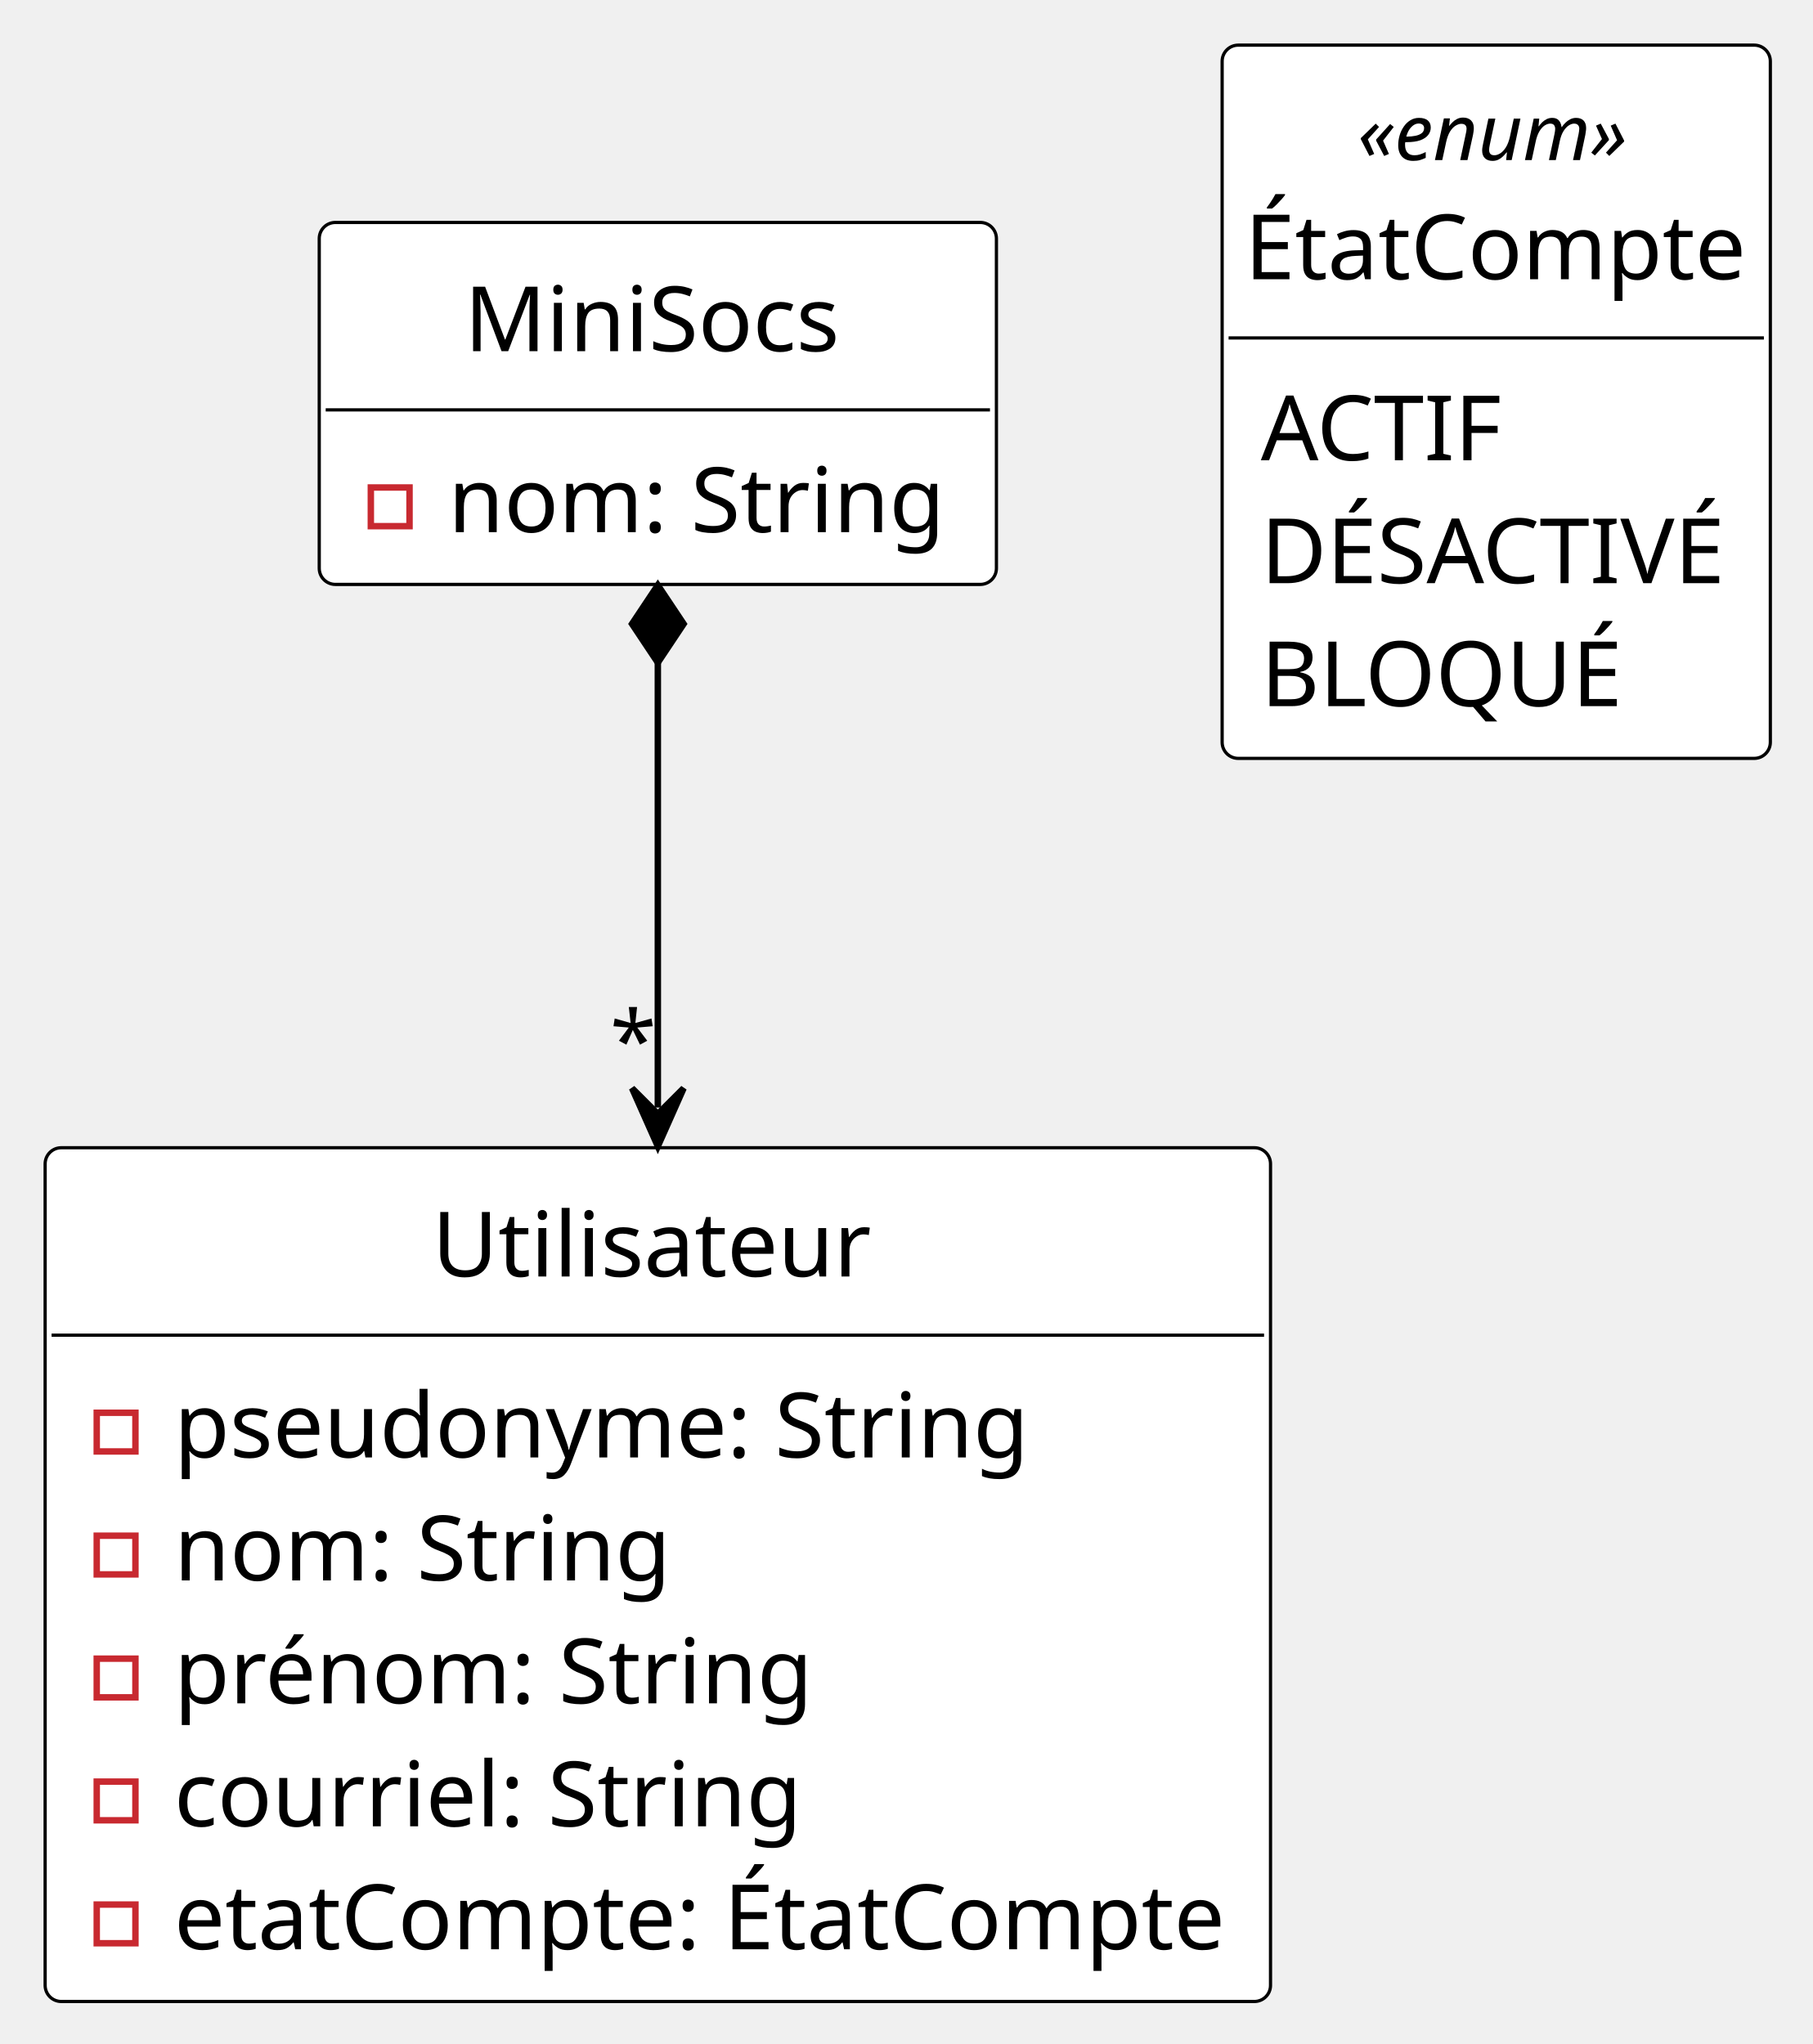
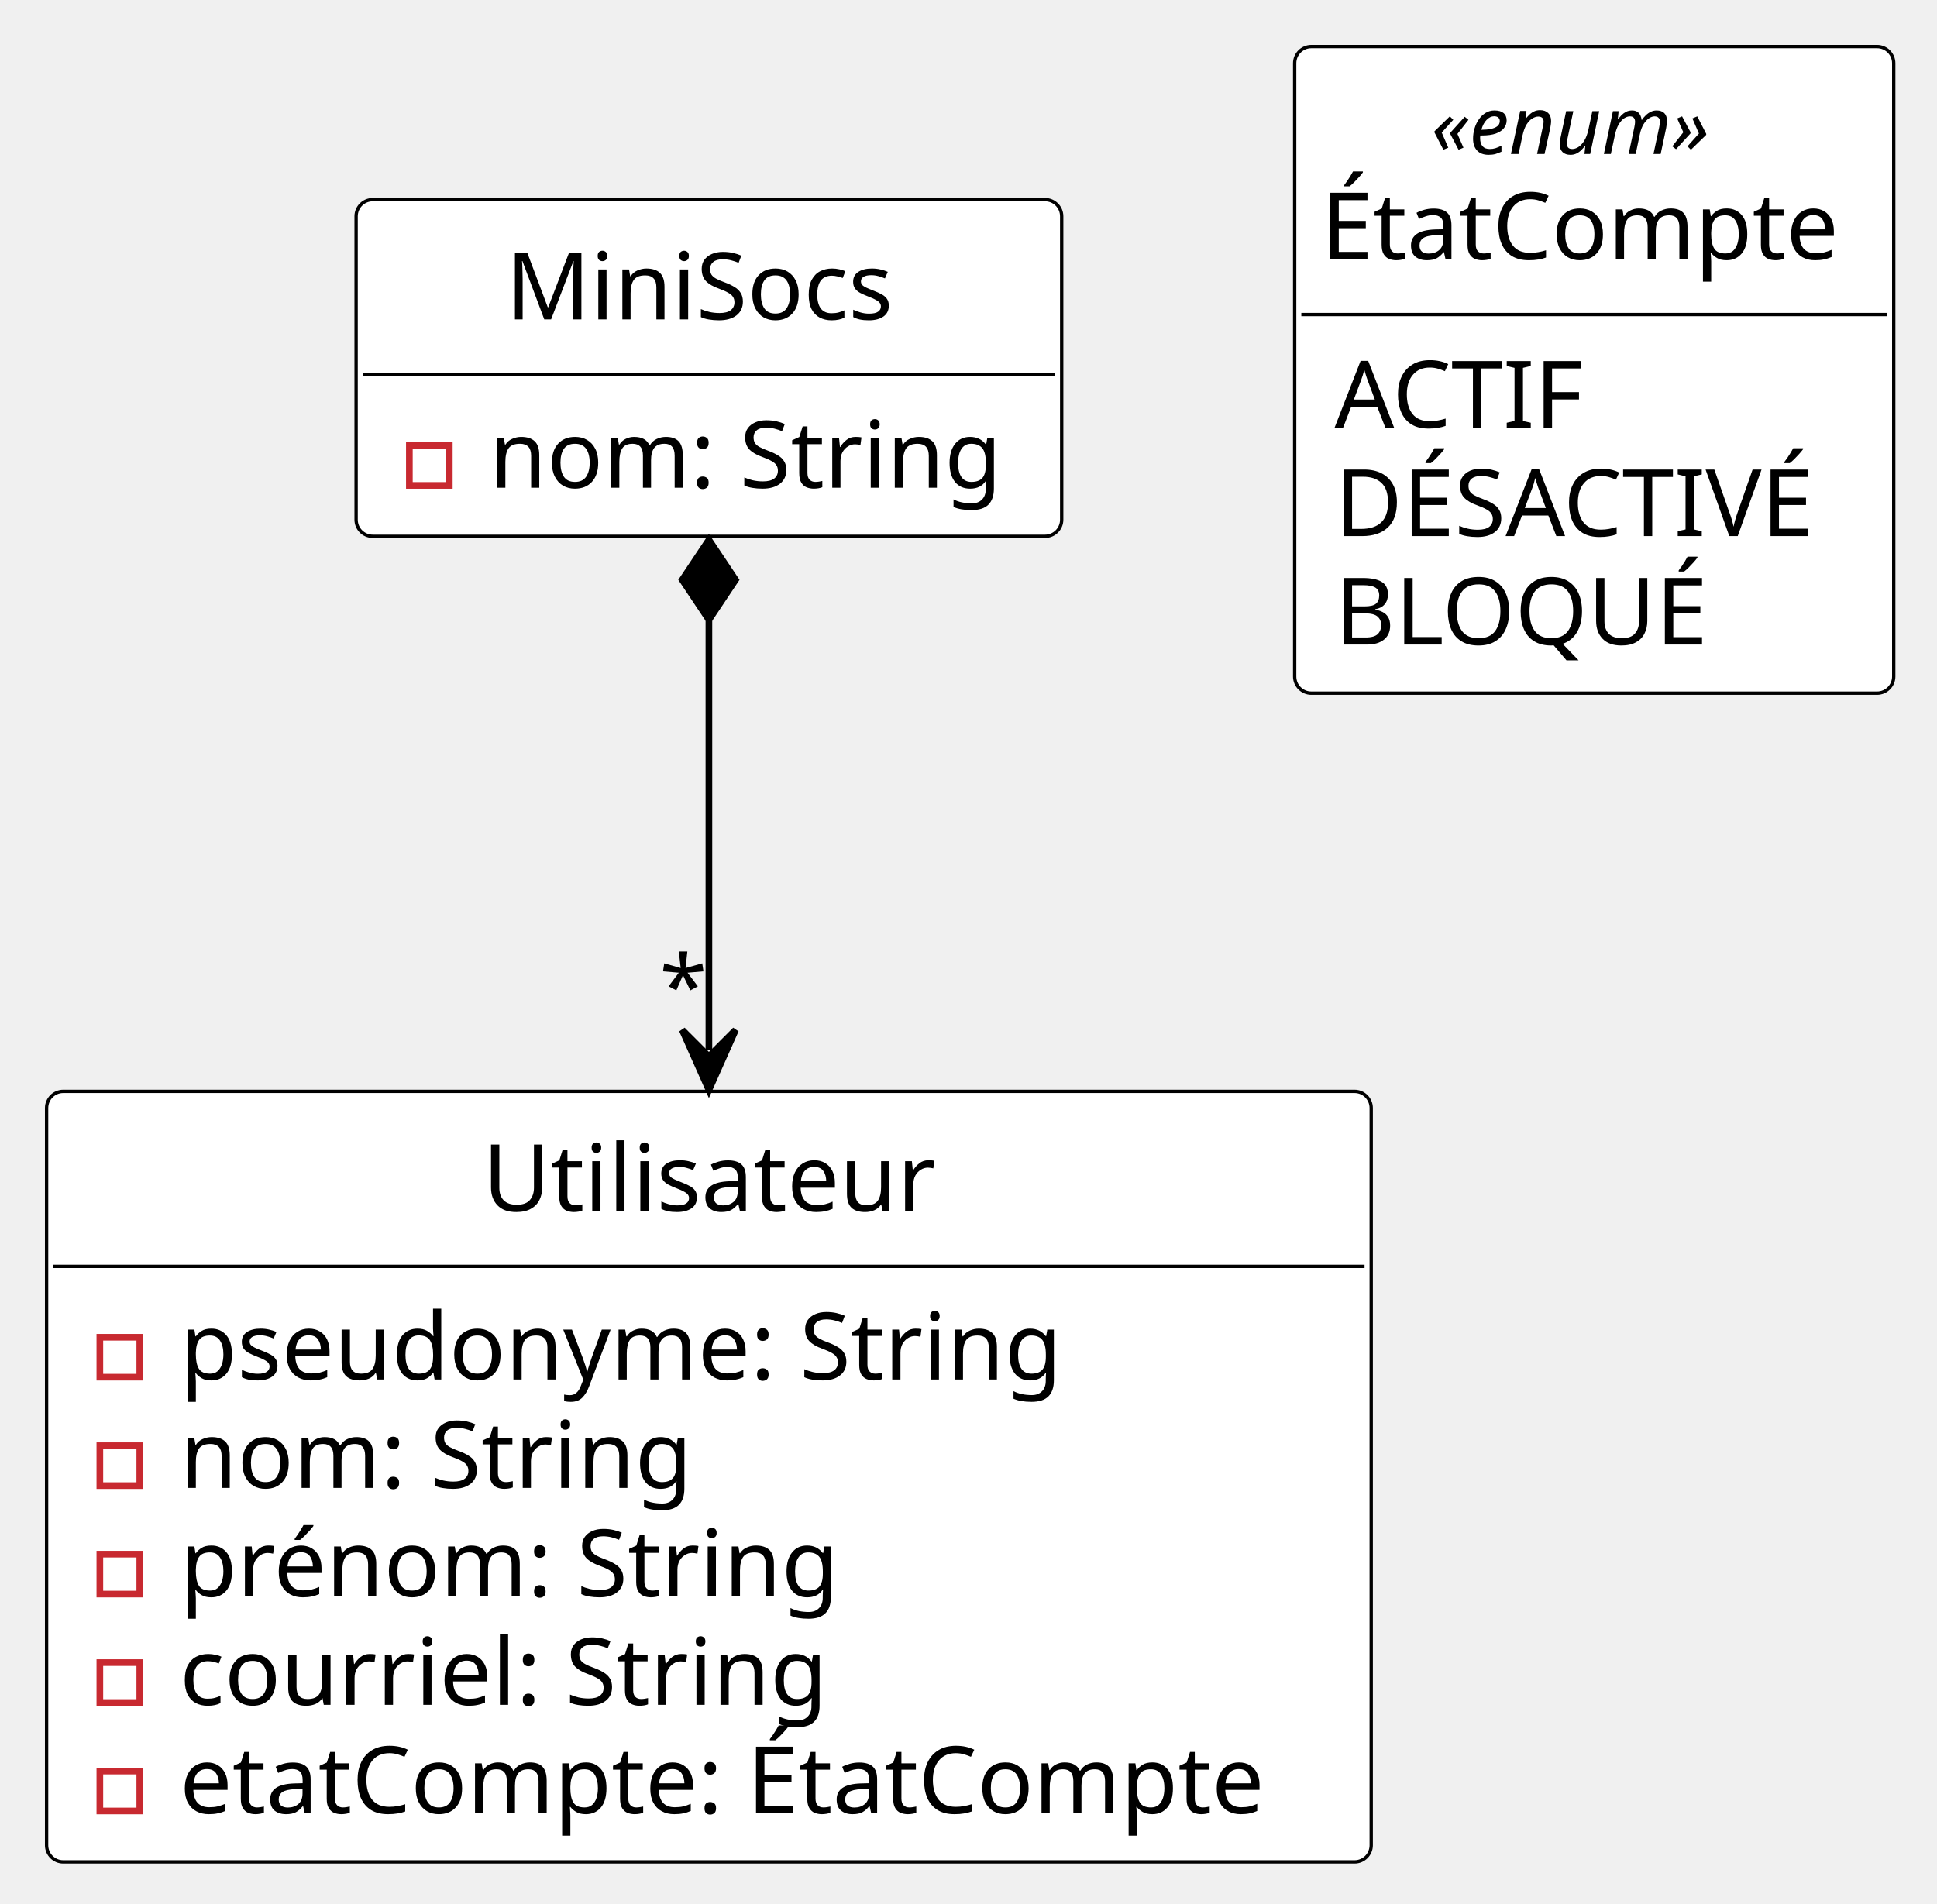
- <svg xmlns="http://www.w3.org/2000/svg" contentStyleType="text/css" height="317px" preserveAspectRatio="none" style="width:281px;height:317px;background:#FFFFFF;" version="1.1" viewBox="0 0 281 317" width="281px" zoomAndPan="magnify">
+ <svg xmlns="http://www.w3.org/2000/svg" contentStyleType="text/css" height="286px" preserveAspectRatio="none" style="width:291px;height:286px;background:#FFFFFF;" version="1.1" viewBox="0 0 291 286" width="291px" zoomAndPan="magnify">
  <defs />
  <g>
    <g id="elem_MiniSocs">
-       <rect codeLine="14" fill="#FFFFFF" height="56.136" id="MiniSocs" rx="2.5" ry="2.5" style="stroke:#000000;stroke-width:0.5;" width="105" x="49.5" y="34.5" />
-       <text fill="#000000" font-family="sans-serif" font-size="14" lengthAdjust="spacing" textLength="60" x="72" y="54.466">MiniSocs</text>
-       <line style="stroke:#000000;stroke-width:0.5;" x1="50.5" x2="153.5" y1="63.568" y2="63.568" />
-       <rect fill="none" height="6" style="stroke:#C82930;stroke-width:1.0;" width="6" x="57.5" y="75.602" />
-       <text fill="#000000" font-family="sans-serif" font-size="14" lengthAdjust="spacing" textLength="79" x="69.5" y="82.534">nom: String</text>
+       <rect codeLine="14" fill="#FFFFFF" height="50.594" id="MiniSocs" rx="2.5" ry="2.5" style="stroke:#000000;stroke-width:0.5;" width="106" x="53.5" y="30" />
+       <text fill="#000000" font-family="sans-serif" font-size="14" lengthAdjust="spacing" textLength="61" x="76" y="47.995">MiniSocs</text>
+       <line style="stroke:#000000;stroke-width:0.5;" x1="54.5" x2="158.5" y1="56.297" y2="56.297" />
+       <rect fill="none" height="6" style="stroke:#C82930;stroke-width:1.0;" width="6" x="61.5" y="66.945" />
+       <text fill="#000000" font-family="sans-serif" font-size="14" lengthAdjust="spacing" textLength="80" x="73.5" y="73.292">nom: String</text>
    </g>
    <g id="elem_Utilisateur">
-       <rect codeLine="17" fill="#FFFFFF" height="132.407" id="Utilisateur" rx="2.5" ry="2.5" style="stroke:#000000;stroke-width:0.5;" width="190" x="7" y="178" />
-       <text fill="#000000" font-family="sans-serif" font-size="14" lengthAdjust="spacing" textLength="70" x="67" y="197.966">Utilisateur</text>
-       <line style="stroke:#000000;stroke-width:0.5;" x1="8" x2="196" y1="207.068" y2="207.068" />
-       <rect fill="none" height="6" style="stroke:#C82930;stroke-width:1.0;" width="6" x="15" y="219.102" />
-       <text fill="#000000" font-family="sans-serif" font-size="14" lengthAdjust="spacing" textLength="136" x="27" y="226.034">pseudonyme: String</text>
-       <rect fill="none" height="6" style="stroke:#C82930;stroke-width:1.0;" width="6" x="15" y="238.17" />
-       <text fill="#000000" font-family="sans-serif" font-size="14" lengthAdjust="spacing" textLength="79" x="27" y="245.102">nom: String</text>
-       <rect fill="none" height="6" style="stroke:#C82930;stroke-width:1.0;" width="6" x="15" y="257.238" />
-       <text fill="#000000" font-family="sans-serif" font-size="14" lengthAdjust="spacing" textLength="102" x="27" y="264.17">prénom: String</text>
-       <rect fill="none" height="6" style="stroke:#C82930;stroke-width:1.0;" width="6" x="15" y="276.306" />
-       <text fill="#000000" font-family="sans-serif" font-size="14" lengthAdjust="spacing" textLength="101" x="27" y="283.238">courriel: String</text>
-       <rect fill="none" height="6" style="stroke:#C82930;stroke-width:1.0;" width="6" x="15" y="295.373" />
-       <text fill="#000000" font-family="sans-serif" font-size="14" lengthAdjust="spacing" textLength="164" x="27" y="302.305">etatCompte: ÉtatCompte</text>
+       <rect codeLine="17" fill="#FFFFFF" height="115.781" id="Utilisateur" rx="2.5" ry="2.5" style="stroke:#000000;stroke-width:0.5;" width="199" x="7" y="164" />
+       <text fill="#000000" font-family="sans-serif" font-size="14" lengthAdjust="spacing" textLength="68" x="72.5" y="181.995">Utilisateur</text>
+       <line style="stroke:#000000;stroke-width:0.5;" x1="8" x2="205" y1="190.297" y2="190.297" />
+       <rect fill="none" height="6" style="stroke:#C82930;stroke-width:1.0;" width="6" x="15" y="200.945" />
+       <text fill="#000000" font-family="sans-serif" font-size="14" lengthAdjust="spacing" textLength="140" x="27" y="207.292">pseudonyme: String</text>
+       <rect fill="none" height="6" style="stroke:#C82930;stroke-width:1.0;" width="6" x="15" y="217.242" />
+       <text fill="#000000" font-family="sans-serif" font-size="14" lengthAdjust="spacing" textLength="80" x="27" y="223.589">nom: String</text>
+       <rect fill="none" height="6" style="stroke:#C82930;stroke-width:1.0;" width="6" x="15" y="233.539" />
+       <text fill="#000000" font-family="sans-serif" font-size="14" lengthAdjust="spacing" textLength="103" x="27" y="239.886">prénom: String</text>
+       <rect fill="none" height="6" style="stroke:#C82930;stroke-width:1.0;" width="6" x="15" y="249.836" />
+       <text fill="#000000" font-family="sans-serif" font-size="14" lengthAdjust="spacing" textLength="100" x="27" y="256.183">courriel: String</text>
+       <rect fill="none" height="6" style="stroke:#C82930;stroke-width:1.0;" width="6" x="15" y="266.133" />
+       <text fill="#000000" font-family="sans-serif" font-size="14" lengthAdjust="spacing" textLength="173" x="27" y="272.479">etatCompte: ÉtatCompte</text>
    </g>
    <g id="elem_ÉtatCompte">
-       <rect codeLine="24" fill="#FFFFFF" height="110.616" id="ÉtatCompte" rx="2.5" ry="2.5" style="stroke:#000000;stroke-width:0.5;" width="85" x="189.5" y="7" />
-       <text fill="#000000" font-family="sans-serif" font-size="12" font-style="italic" lengthAdjust="spacing" textLength="43" x="210.5" y="24.828">«enum»</text>
-       <text fill="#000000" font-family="sans-serif" font-size="14" lengthAdjust="spacing" textLength="78" x="193" y="43.31">ÉtatCompte</text>
-       <line style="stroke:#000000;stroke-width:0.5;" x1="190.5" x2="273.5" y1="52.412" y2="52.412" />
-       <text fill="#000000" font-family="sans-serif" font-size="14" lengthAdjust="spacing" textLength="38" x="195.5" y="71.378">ACTIF</text>
-       <text fill="#000000" font-family="sans-serif" font-size="14" lengthAdjust="spacing" textLength="73" x="195.5" y="90.446">DÉSACTIVÉ</text>
-       <text fill="#000000" font-family="sans-serif" font-size="14" lengthAdjust="spacing" textLength="56" x="195.5" y="109.514">BLOQUÉ</text>
+       <rect codeLine="24" fill="#FFFFFF" height="97.156" id="ÉtatCompte" rx="2.5" ry="2.5" style="stroke:#000000;stroke-width:0.5;" width="90" x="194.5" y="7" />
+       <text fill="#000000" font-family="sans-serif" font-size="12" font-style="italic" lengthAdjust="spacing" textLength="49" x="215" y="23.139">«enum»</text>
+       <text fill="#000000" font-family="sans-serif" font-size="14" lengthAdjust="spacing" textLength="82" x="198.5" y="38.964">ÉtatCompte</text>
+       <line style="stroke:#000000;stroke-width:0.5;" x1="195.5" x2="283.5" y1="47.266" y2="47.266" />
+       <text fill="#000000" font-family="sans-serif" font-size="14" lengthAdjust="spacing" textLength="39" x="200.5" y="64.261">ACTIF</text>
+       <text fill="#000000" font-family="sans-serif" font-size="14" lengthAdjust="spacing" textLength="78" x="200.5" y="80.558">DÉSACTIVÉ</text>
+       <text fill="#000000" font-family="sans-serif" font-size="14" lengthAdjust="spacing" textLength="58" x="200.5" y="96.855">BLOQUÉ</text>
    </g>
    <g id="link_MiniSocs_Utilisateur">
-       <path codeLine="31" d="M102,102.76 C102,125.81 102,141.77 102,171.77 " fill="none" id="MiniSocs-Utilisateur" style="stroke:#000000;stroke-width:1.0;" />
-       <polygon fill="#000000" points="102,90.76,98,96.76,102,102.76,106,96.76,102,90.76" style="stroke:#000000;stroke-width:1.0;" />
-       <polygon fill="#000000" points="102,177.77,106,168.77,102,172.77,98,168.77,102,177.77" style="stroke:#000000;stroke-width:1.0;" />
-       <text fill="#000000" font-family="sans-serif" font-size="13" lengthAdjust="spacing" textLength="7" x="94.595" y="166.044">*</text>
+       <path codeLine="31" d="M106.5,93.13 C106.5,114.91 106.5,129.52 106.5,157.78 " fill="none" id="MiniSocs-Utilisateur" style="stroke:#000000;stroke-width:1.0;" />
+       <polygon fill="#000000" points="106.5,81.13,102.5,87.13,106.5,93.13,110.5,87.13,106.5,81.13" style="stroke:#000000;stroke-width:1.0;" />
+       <polygon fill="#000000" points="106.5,163.78,110.5,154.78,106.5,158.78,102.5,154.78,106.5,163.78" style="stroke:#000000;stroke-width:1.0;" />
+       <text fill="#000000" font-family="sans-serif" font-size="13" lengthAdjust="spacing" textLength="7" x="99.073" y="152.859">*</text>
    </g>
  </g>
</svg>
